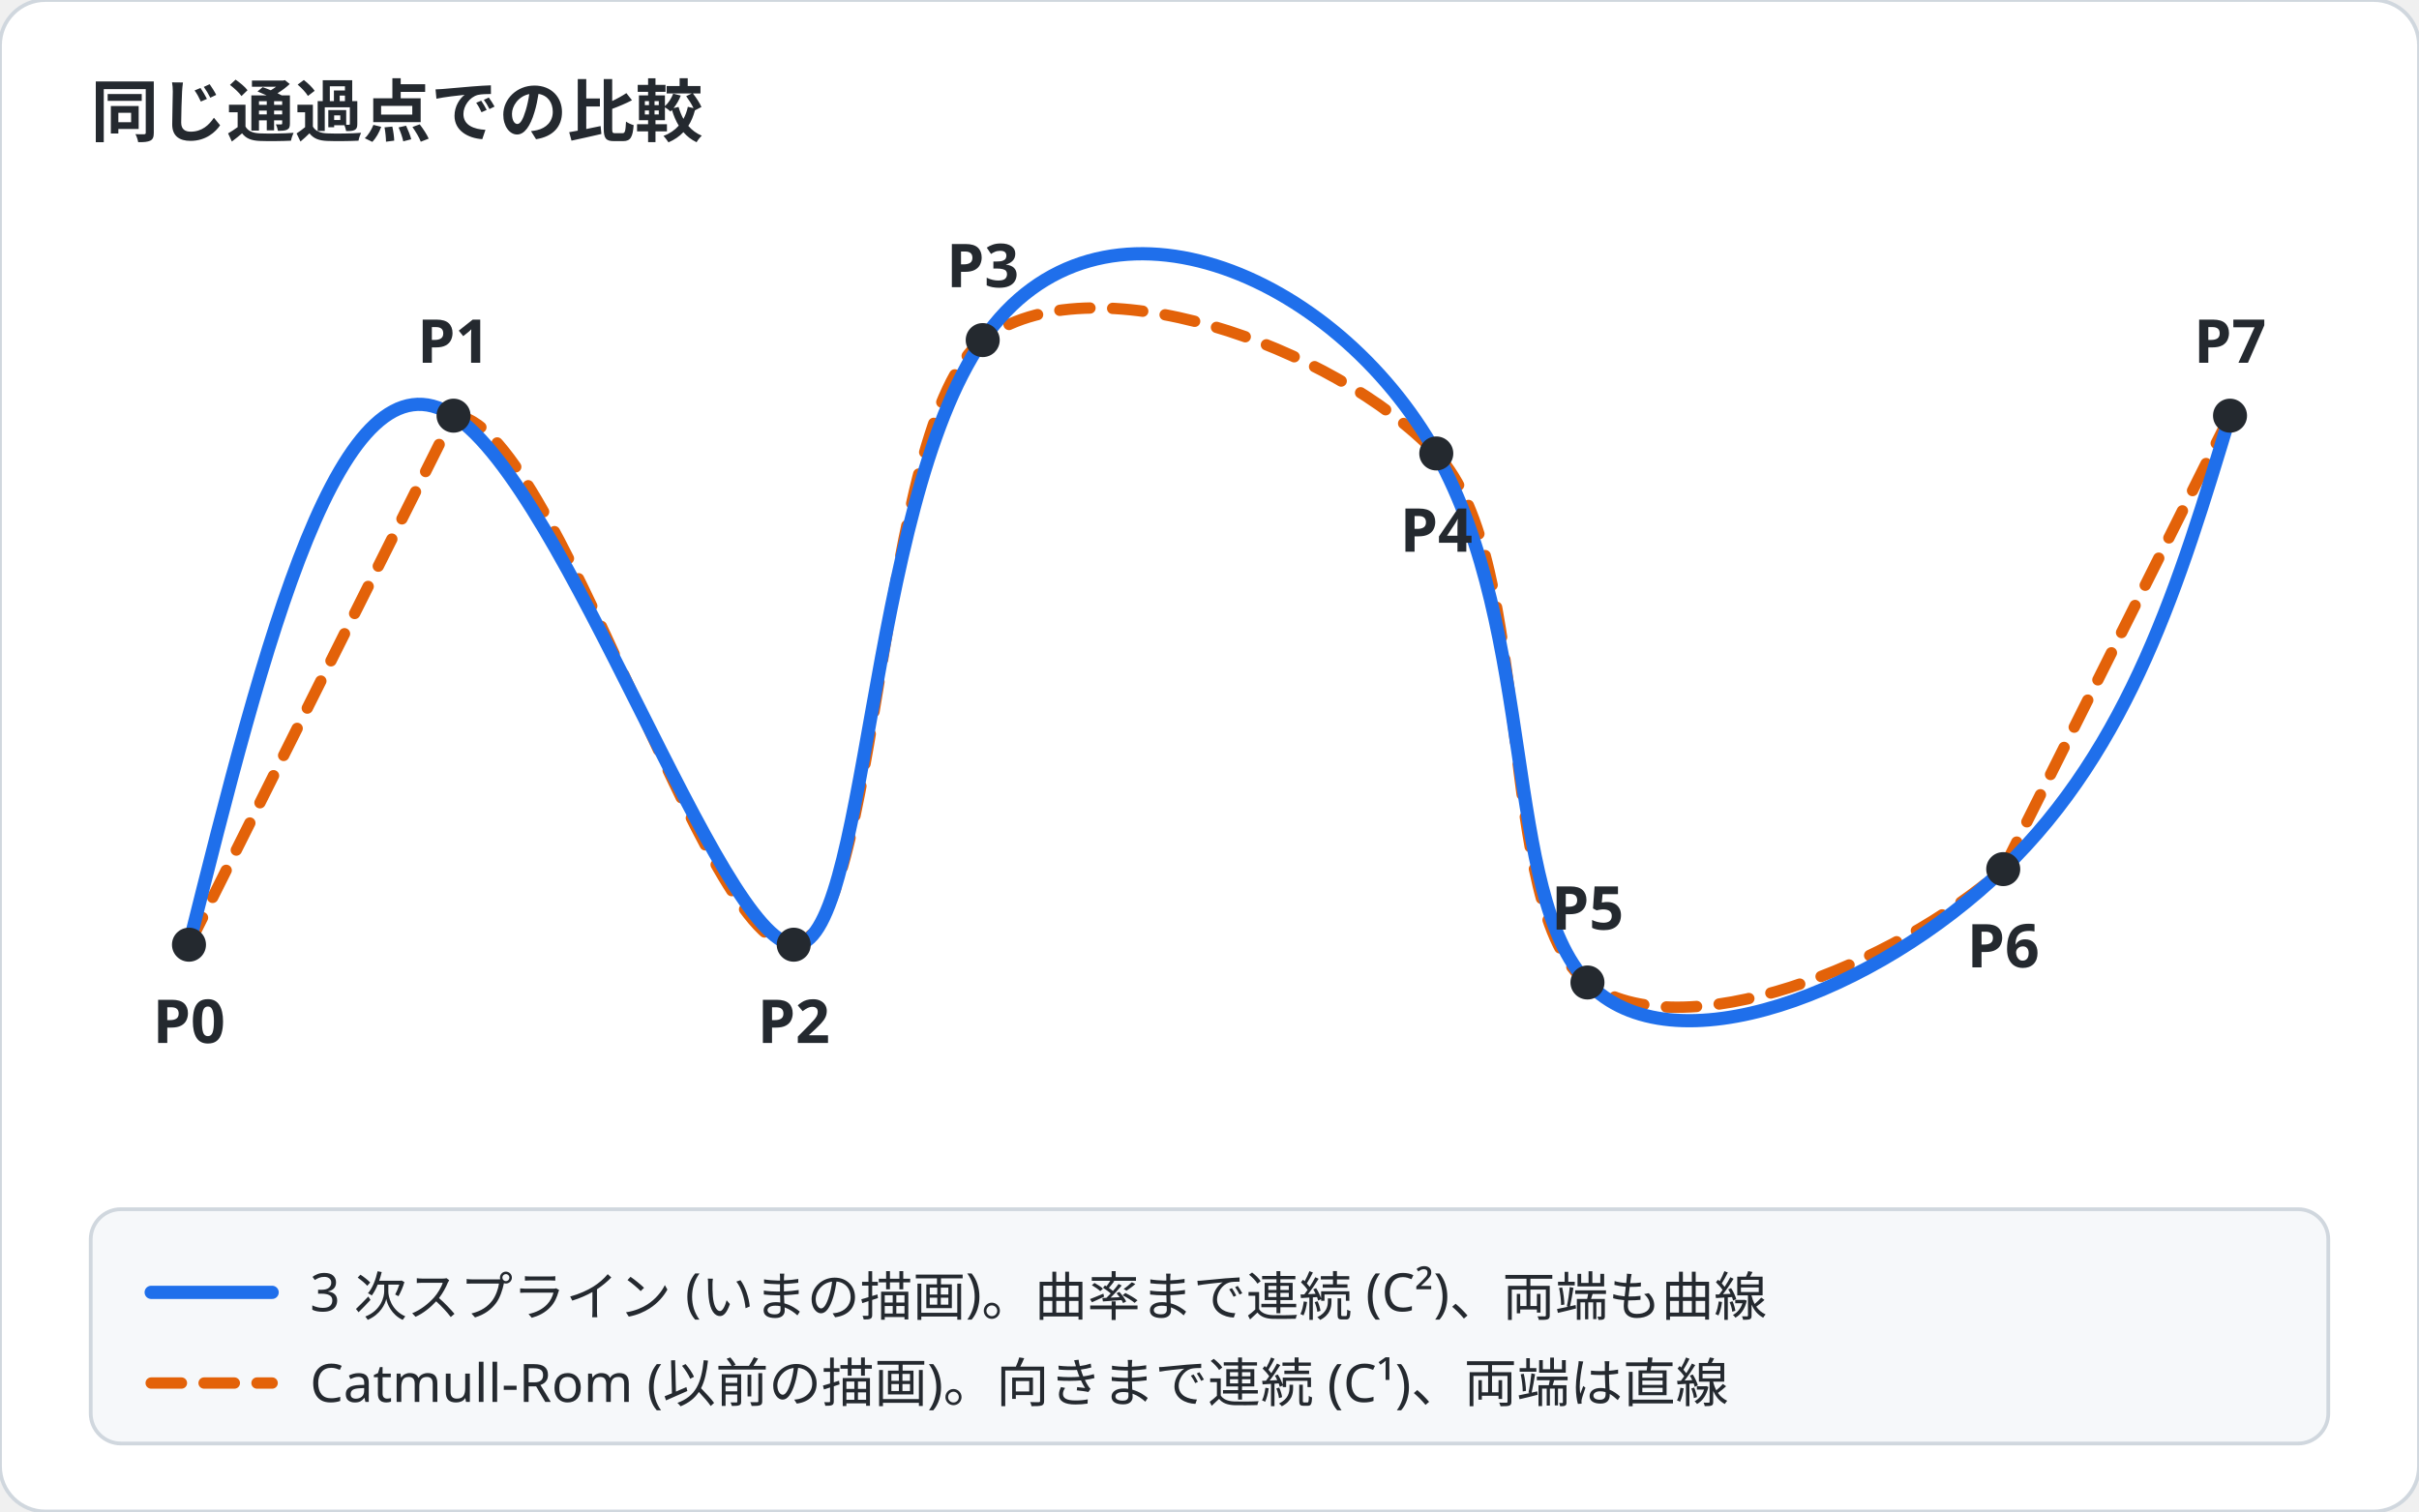
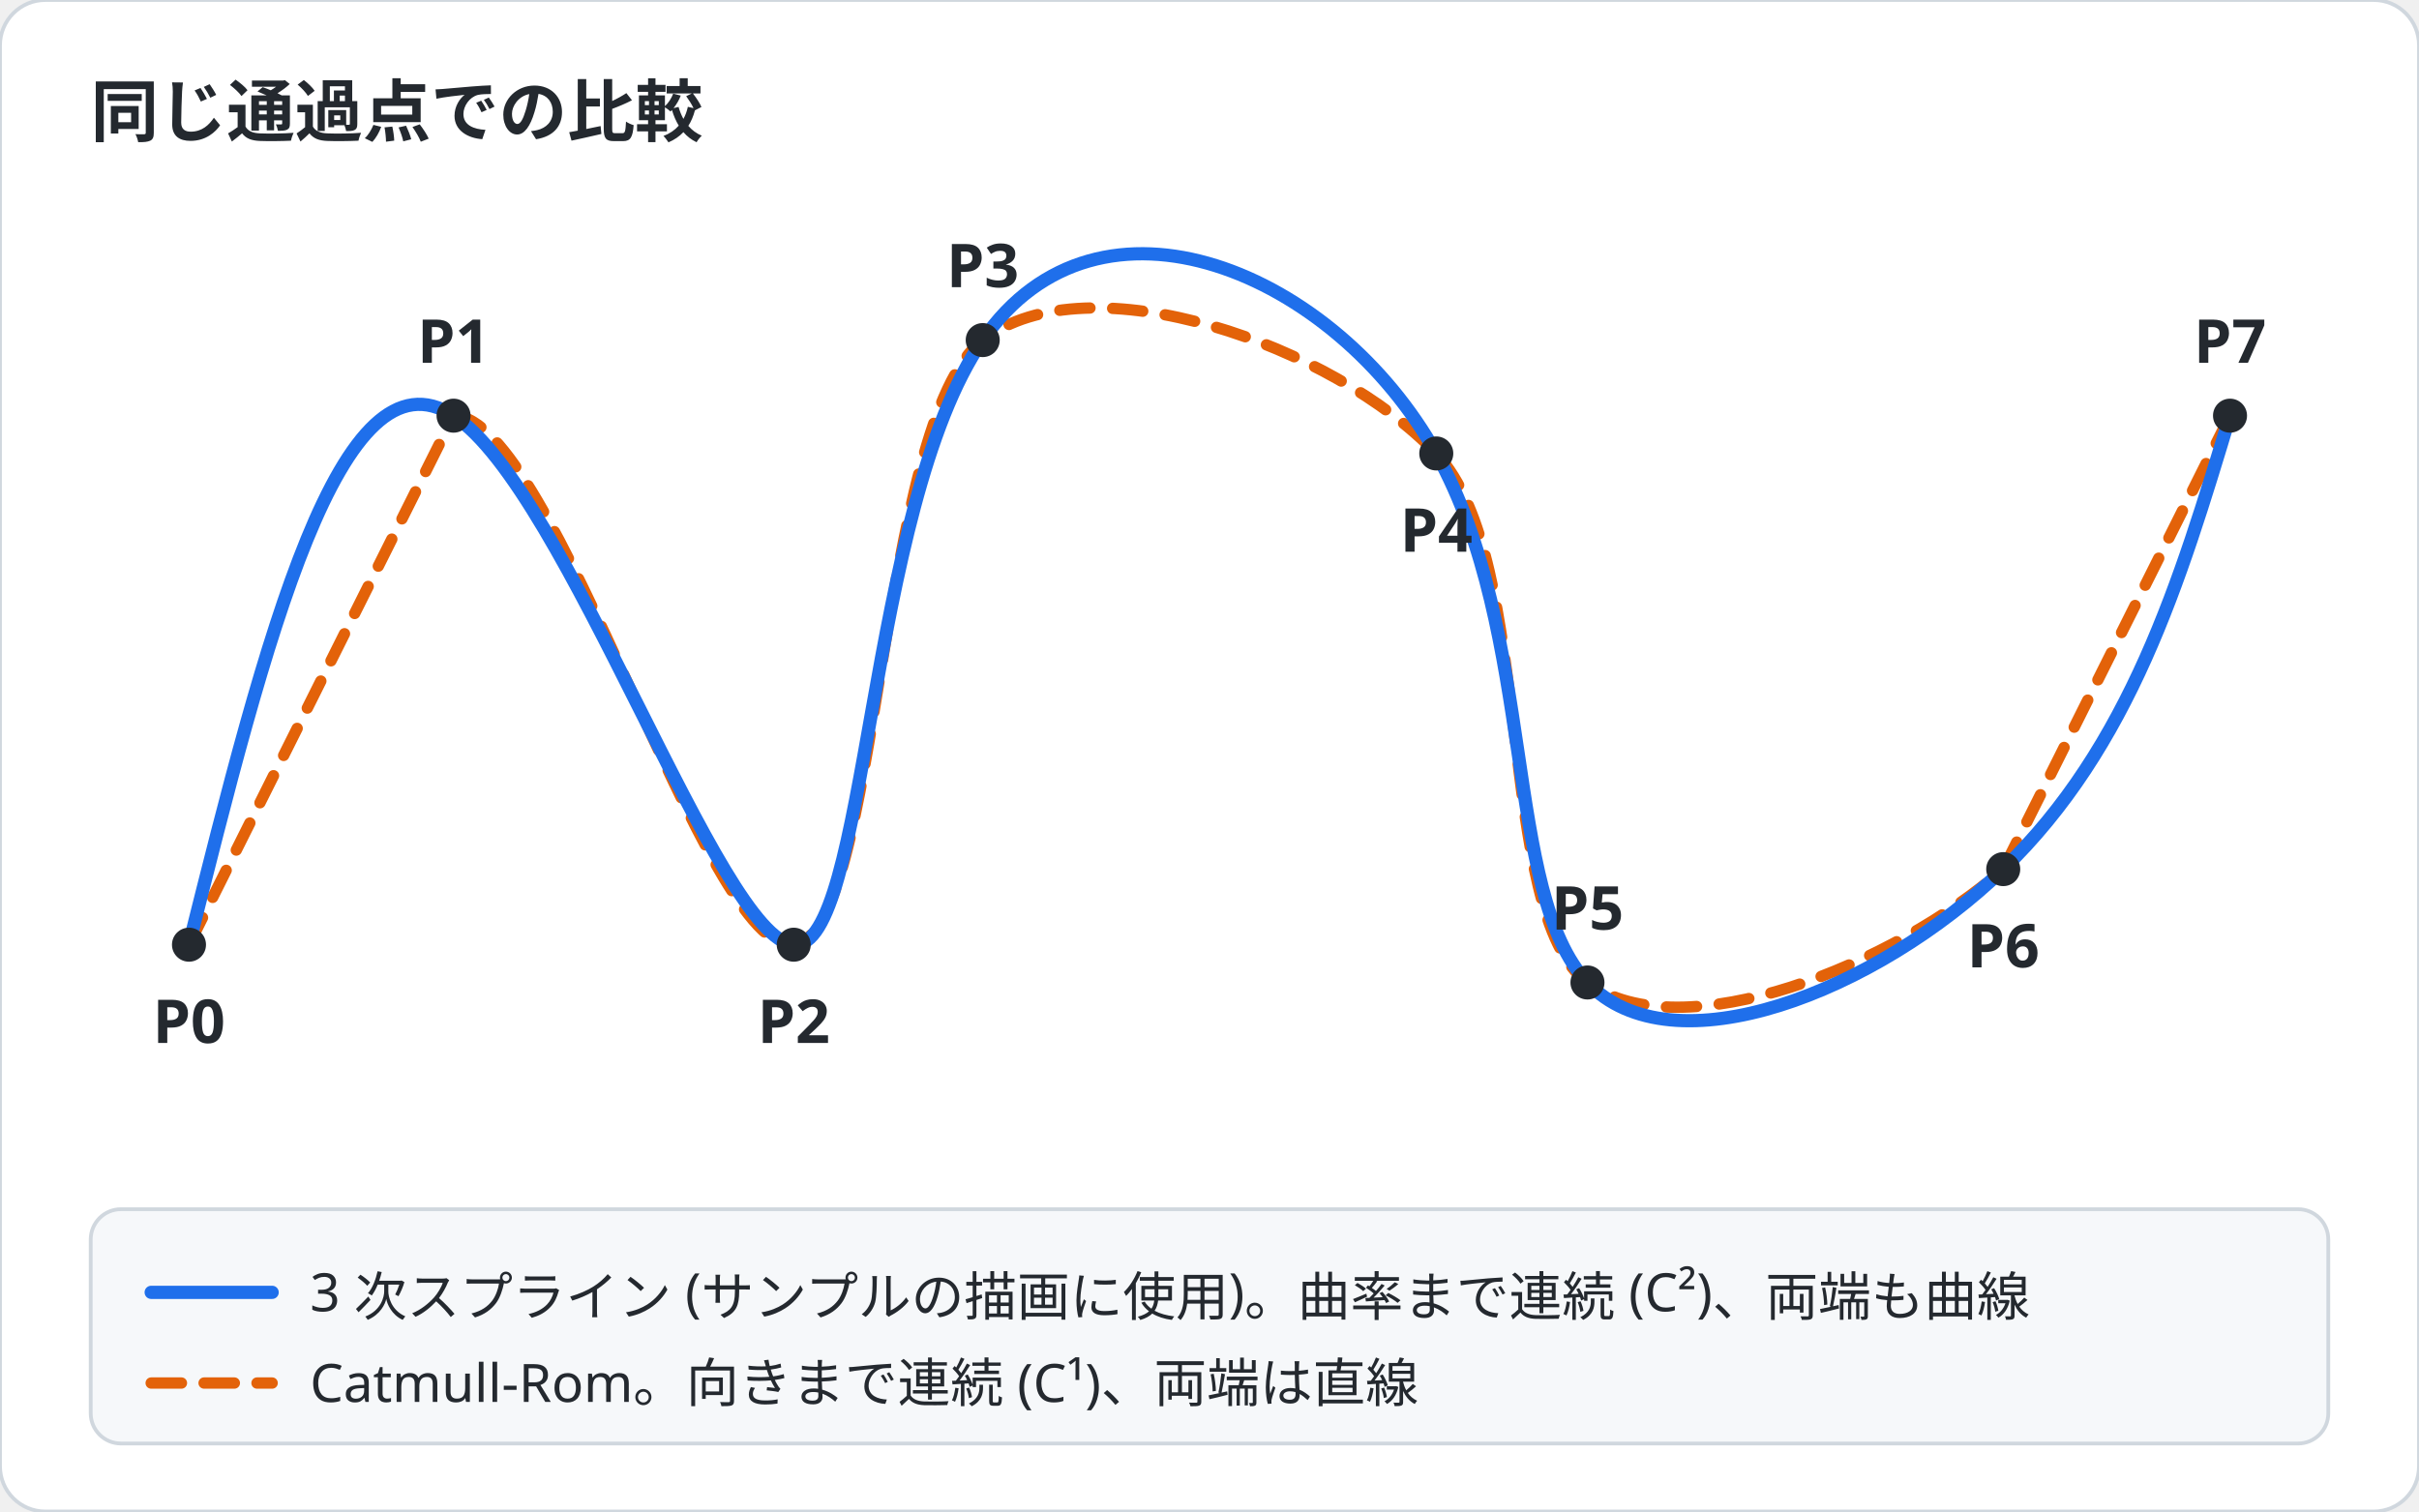
<svg xmlns="http://www.w3.org/2000/svg" width="640" height="400" viewBox="0 0 640 400" font-family="'Segoe UI','Yu Gothic UI','Hiragino Sans','Noto Sans JP',sans-serif" role="img" aria-label="同じ通過点での 3 次スプライン曲線と Catmull-Rom スプラインの比較">
  <defs>
    <marker id="arrow-red" viewBox="0 0 10 10" refX="9" refY="5" markerWidth="7" markerHeight="7" orient="auto-start-reverse">
      <path d="M0,0 L10,5 L0,10 z" fill="#d1495b" />
    </marker>
    <marker id="arrow-green" viewBox="0 0 10 10" refX="9" refY="5" markerWidth="7" markerHeight="7" orient="auto-start-reverse">
      <path d="M0,0 L10,5 L0,10 z" fill="#2a9d55" />
    </marker>
  </defs>
  <rect x="0" y="0" width="640" height="400" rx="12" fill="#ffffff" stroke="#d0d7de" />
  <text x="24" y="36" font-size="18" font-weight="700" fill="#24292f">同じ通過点での比較</text>
  <line x1="50" y1="250" x2="120" y2="110" stroke="#e36209" stroke-width="3" stroke-linecap="round" stroke-dasharray="8 6" />
  <path d="M120,110 C146.7,110 186.7,253.3 210,250 C233.3,246.7 231.7,111.7 260,90 C288.3,68.3 353.3,91.7 380,120 C406.7,148.3 395,241.7 420,260 C445,278.3 501.7,255 530,230" fill="none" stroke="#e36209" stroke-width="3" stroke-linecap="round" stroke-dasharray="8 6" />
  <line x1="530" y1="230" x2="590" y2="110" stroke="#e36209" stroke-width="3" stroke-linecap="round" stroke-dasharray="8 6" />
  <path d="M50,250 C70,170.2 89.9,90.4 120,110 C150.1,129.6 190.2,248.7 210,250 C229.8,251.3 229.1,134.8 260,90 C290.9,45.2 353.3,72.2 380,120 C406.7,167.8 397.6,236.3 420,260 C442.4,283.7 496.4,262.5 530,230 C563.6,197.5 576.8,153.8 590,110" fill="none" stroke="#1f6feb" stroke-width="3.5" stroke-linecap="round" />
  <circle cx="50" cy="250" r="4.5" fill="#24292f" />
  <text x="50" y="276" font-size="16" font-weight="600" fill="#24292f" text-anchor="middle">P0</text>
  <circle cx="120" cy="110" r="4.5" fill="#24292f" />
  <text x="120" y="96" font-size="16" font-weight="600" fill="#24292f" text-anchor="middle">P1</text>
  <circle cx="210" cy="250" r="4.5" fill="#24292f" />
  <text x="210" y="276" font-size="16" font-weight="600" fill="#24292f" text-anchor="middle">P2</text>
  <circle cx="260" cy="90" r="4.5" fill="#24292f" />
  <text x="260" y="76" font-size="16" font-weight="600" fill="#24292f" text-anchor="middle">P3</text>
  <circle cx="380" cy="120" r="4.5" fill="#24292f" />
  <text x="380" y="146" font-size="16" font-weight="600" fill="#24292f" text-anchor="middle">P4</text>
  <circle cx="420" cy="260" r="4.5" fill="#24292f" />
  <text x="420" y="246" font-size="16" font-weight="600" fill="#24292f" text-anchor="middle">P5</text>
  <circle cx="530" cy="230" r="4.5" fill="#24292f" />
  <text x="530" y="256" font-size="16" font-weight="600" fill="#24292f" text-anchor="middle">P6</text>
  <circle cx="590" cy="110" r="4.5" fill="#24292f" />
  <text x="590" y="96" font-size="16" font-weight="600" fill="#24292f" text-anchor="middle">P7</text>
  <rect x="24" y="320" width="592" height="62" rx="8" fill="#f6f8fa" stroke="#d0d7de" />
  <line x1="40" y1="342" x2="72" y2="342" stroke="#1f6feb" stroke-width="3.5" stroke-linecap="round" />
-   <text x="82" y="347" font-size="14" fill="#24292f">3 次スプライン (いまの描画)。曲率まで連続 (C²)、両端も曲線</text>
+   <text x="82" y="347" font-size="14" fill="#24292f">3 次スプライン (サンプルの描画に使用)。曲率まで連続 (C²)、両端も曲線</text>
  <line x1="40" y1="366" x2="72" y2="366" stroke="#e36209" stroke-width="3" stroke-linecap="round" stroke-dasharray="8 6" />
-   <text x="82" y="371" font-size="14" fill="#24292f">Catmull-Rom (以前の描画)。向きまで連続 (C¹)、両端は直線</text>
+   <text x="82" y="371" font-size="14" fill="#24292f">Catmull-Rom。向きまで連続 (C¹)、両端は直線</text>
</svg>
